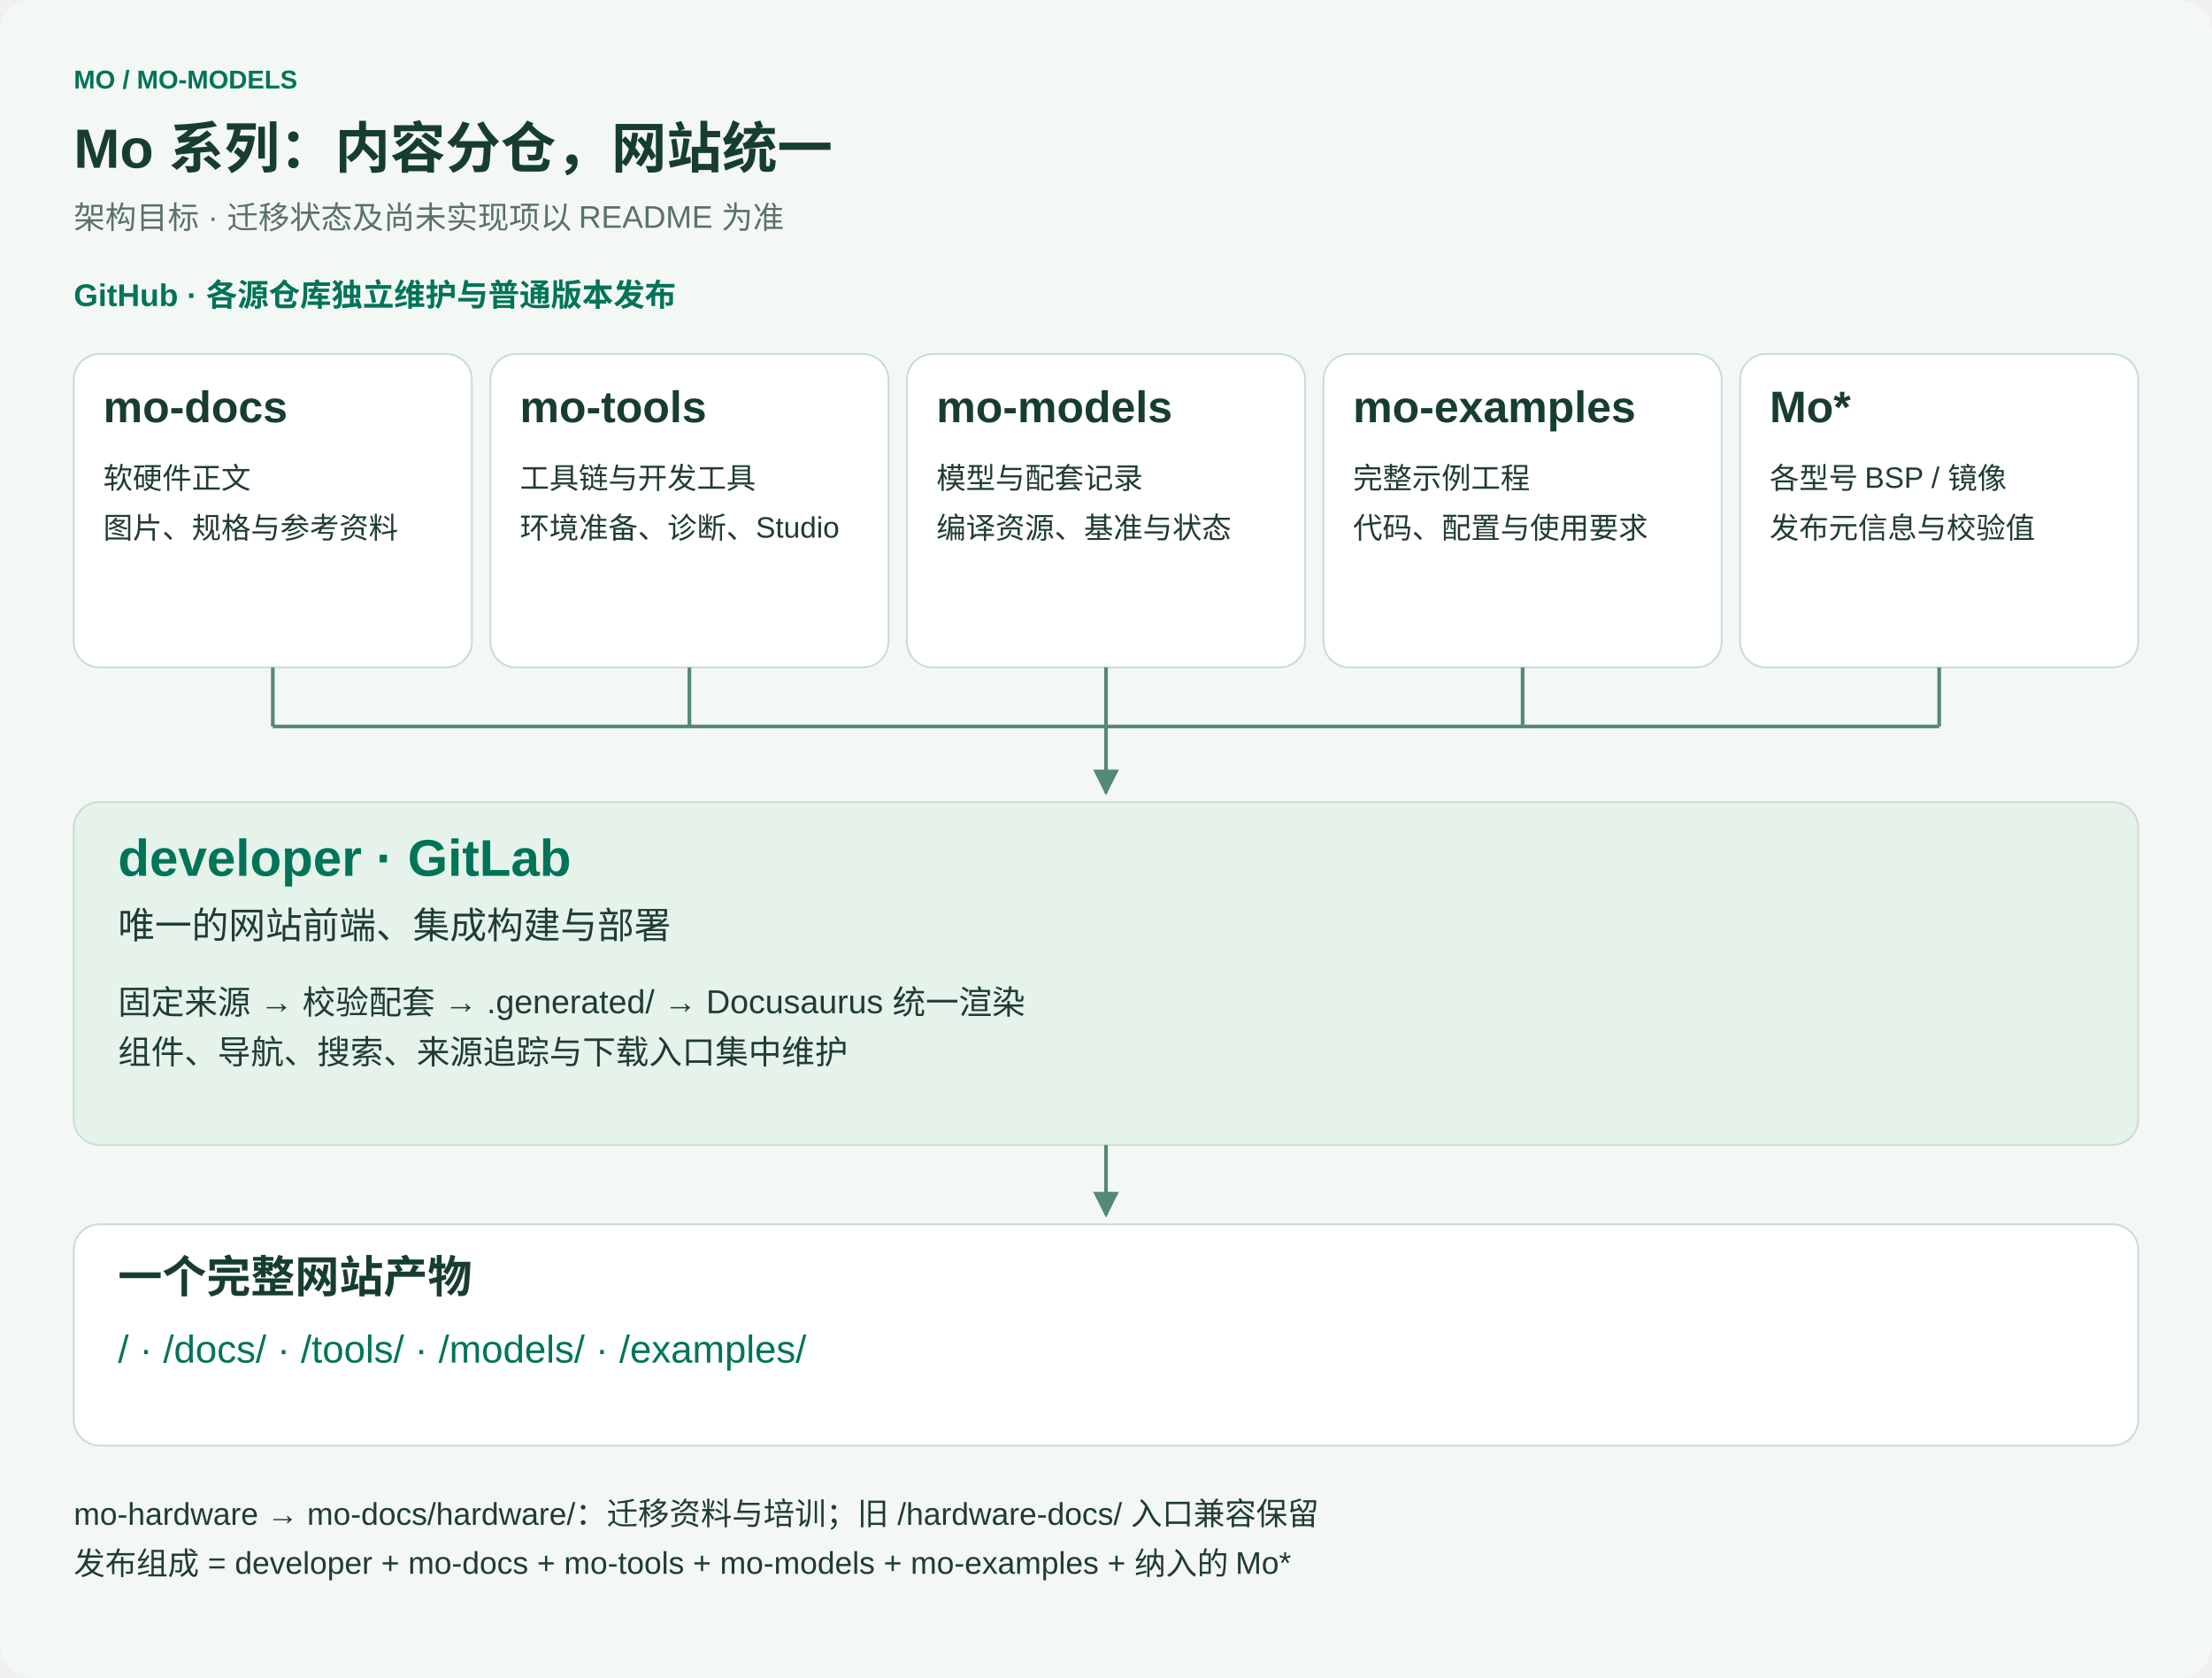
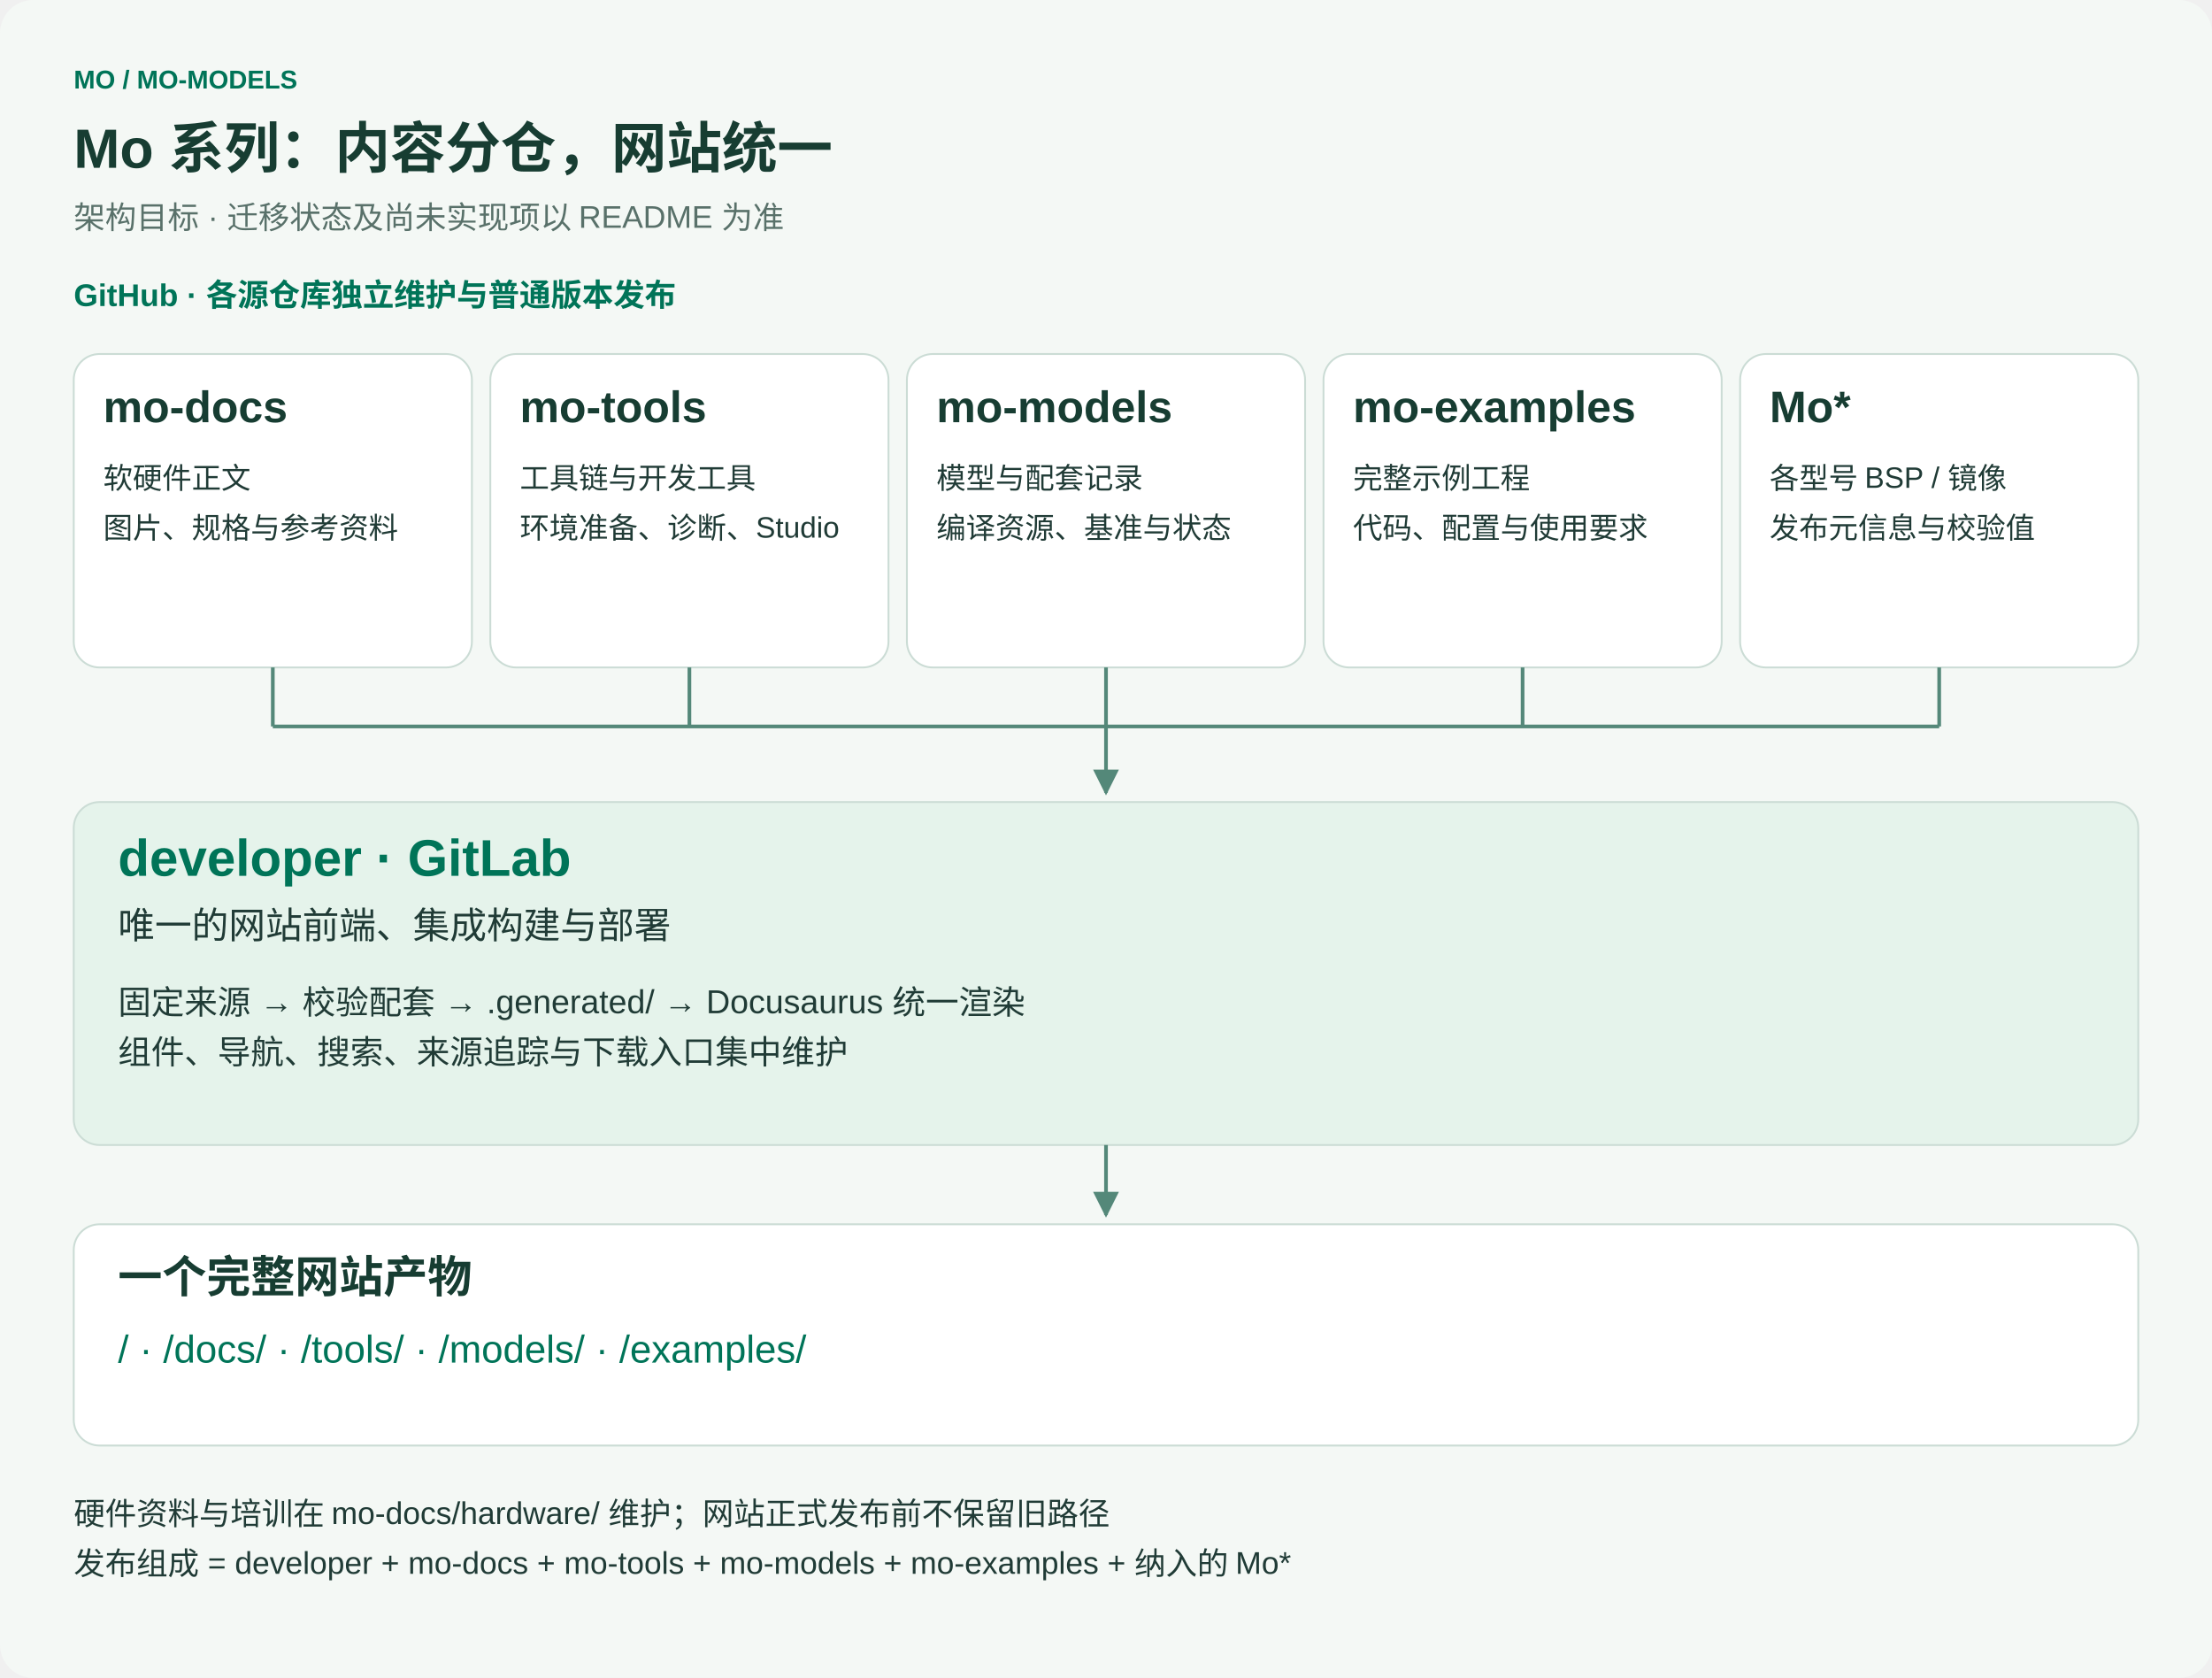
<svg xmlns="http://www.w3.org/2000/svg" viewBox="0 0 1200 910" role="img" aria-labelledby="title desc">
  <defs>
    <marker id="arrow" viewBox="0 0 10 10" refX="9" refY="5" markerWidth="7" markerHeight="7" orient="auto">
      <path d="M0 0 10 5 0 10z" fill="#548879" />
    </marker>
  </defs>
  <rect width="1200" height="910" rx="18" fill="#f4f8f5" />
  <g font-family="Arial, Noto Sans CJK SC, Microsoft YaHei, sans-serif">
    <text x="40" y="48" font-size="14" fill="#007458" font-weight="700">MO / MO-MODELS</text>
    <text x="40" y="91" font-size="30" fill="#173d32" font-weight="700">Mo 系列：内容分仓，网站统一</text>
    <text x="40" y="124" font-size="17" fill="#59716a" font-weight="400">架构目标 · 迁移状态及尚未实现项以 README 为准</text>
    <text x="40" y="166" font-size="17" fill="#007458" font-weight="700">GitHub · 各源仓库独立维护与普通版本发布</text>
    <rect x="40" y="192" width="216" height="170" rx="14" fill="#fff" stroke="#cbdcd5" />
    <text x="56" y="229" font-size="24" fill="#173d32" font-weight="700">mo-docs</text>
    <text x="56" y="265" font-size="16" fill="#203b36" font-weight="400">软硬件正文</text>
    <text x="56" y="292" font-size="16" fill="#203b36" font-weight="400">图片、规格与参考资料</text>
    <path d="M148 362V394" fill="none" stroke="#548879" stroke-width="2" />
    <rect x="266" y="192" width="216" height="170" rx="14" fill="#fff" stroke="#cbdcd5" />
    <text x="282" y="229" font-size="24" fill="#173d32" font-weight="700">mo-tools</text>
    <text x="282" y="265" font-size="16" fill="#203b36" font-weight="400">工具链与开发工具</text>
    <text x="282" y="292" font-size="16" fill="#203b36" font-weight="400">环境准备、诊断、Studio</text>
    <path d="M374 362V394" fill="none" stroke="#548879" stroke-width="2" />
    <rect x="492" y="192" width="216" height="170" rx="14" fill="#fff" stroke="#cbdcd5" />
    <text x="508" y="229" font-size="24" fill="#173d32" font-weight="700">mo-models</text>
    <text x="508" y="265" font-size="16" fill="#203b36" font-weight="400">模型与配套记录</text>
    <text x="508" y="292" font-size="16" fill="#203b36" font-weight="400">编译资源、基准与状态</text>
    <path d="M600 362V394" fill="none" stroke="#548879" stroke-width="2" />
    <rect x="718" y="192" width="216" height="170" rx="14" fill="#fff" stroke="#cbdcd5" />
    <text x="734" y="229" font-size="24" fill="#173d32" font-weight="700">mo-examples</text>
    <text x="734" y="265" font-size="16" fill="#203b36" font-weight="400">完整示例工程</text>
    <text x="734" y="292" font-size="16" fill="#203b36" font-weight="400">代码、配置与使用要求</text>
    <path d="M826 362V394" fill="none" stroke="#548879" stroke-width="2" />
    <rect x="944" y="192" width="216" height="170" rx="14" fill="#fff" stroke="#cbdcd5" />
    <text x="960" y="229" font-size="24" fill="#173d32" font-weight="700">Mo*</text>
    <text x="960" y="265" font-size="16" fill="#203b36" font-weight="400">各型号 BSP / 镜像</text>
    <text x="960" y="292" font-size="16" fill="#203b36" font-weight="400">发布元信息与校验值</text>
    <path d="M1052 362V394" fill="none" stroke="#548879" stroke-width="2" />
    <path d="M148 394H1052" fill="none" stroke="#548879" stroke-width="2" />
    <path d="M600 394V430" fill="none" stroke="#548879" stroke-width="2" marker-end="url(#arrow)" />
    <rect x="40" y="435" width="1120" height="186" rx="14" fill="#e5f3eb" stroke="#cbdcd5" />
    <text x="64" y="475" font-size="28" fill="#007458" font-weight="700">developer · GitLab</text>
    <text x="64" y="509" font-size="20" fill="#203b36" font-weight="400">唯一的网站前端、集成构建与部署</text>
    <text x="64" y="550" font-size="18" fill="#203b36" font-weight="400">固定来源 → 校验配套 → .generated/ → Docusaurus 统一渲染</text>
    <text x="64" y="577" font-size="18" fill="#203b36" font-weight="400">组件、导航、搜索、来源追踪与下载入口集中维护</text>
    <path d="M600 621V659" fill="none" stroke="#548879" stroke-width="2" marker-end="url(#arrow)" />
    <rect x="40" y="664" width="1120" height="120" rx="14" fill="#fff" stroke="#cbdcd5" />
    <text x="64" y="701" font-size="24" fill="#173d32" font-weight="700">一个完整网站产物</text>
    <text x="64" y="739" font-size="21" fill="#007458" font-weight="400">/  ·  /docs/  ·  /tools/  ·  /models/  ·  /examples/</text>
-     <text x="40" y="827" font-size="17" fill="#203b36" font-weight="400">mo-hardware → mo-docs/hardware/：迁移资料与培训；旧 /hardware-docs/ 入口兼容保留</text>
+     <text x="40" y="827" font-size="17" fill="#203b36" font-weight="400">硬件资料与培训在 mo-docs/hardware/ 维护；网站正式发布前不保留旧路径</text>
    <text x="40" y="854" font-size="17" fill="#203b36" font-weight="400">发布组成 = developer + mo-docs + mo-tools + mo-models + mo-examples + 纳入的 Mo*</text>
  </g>
</svg>
